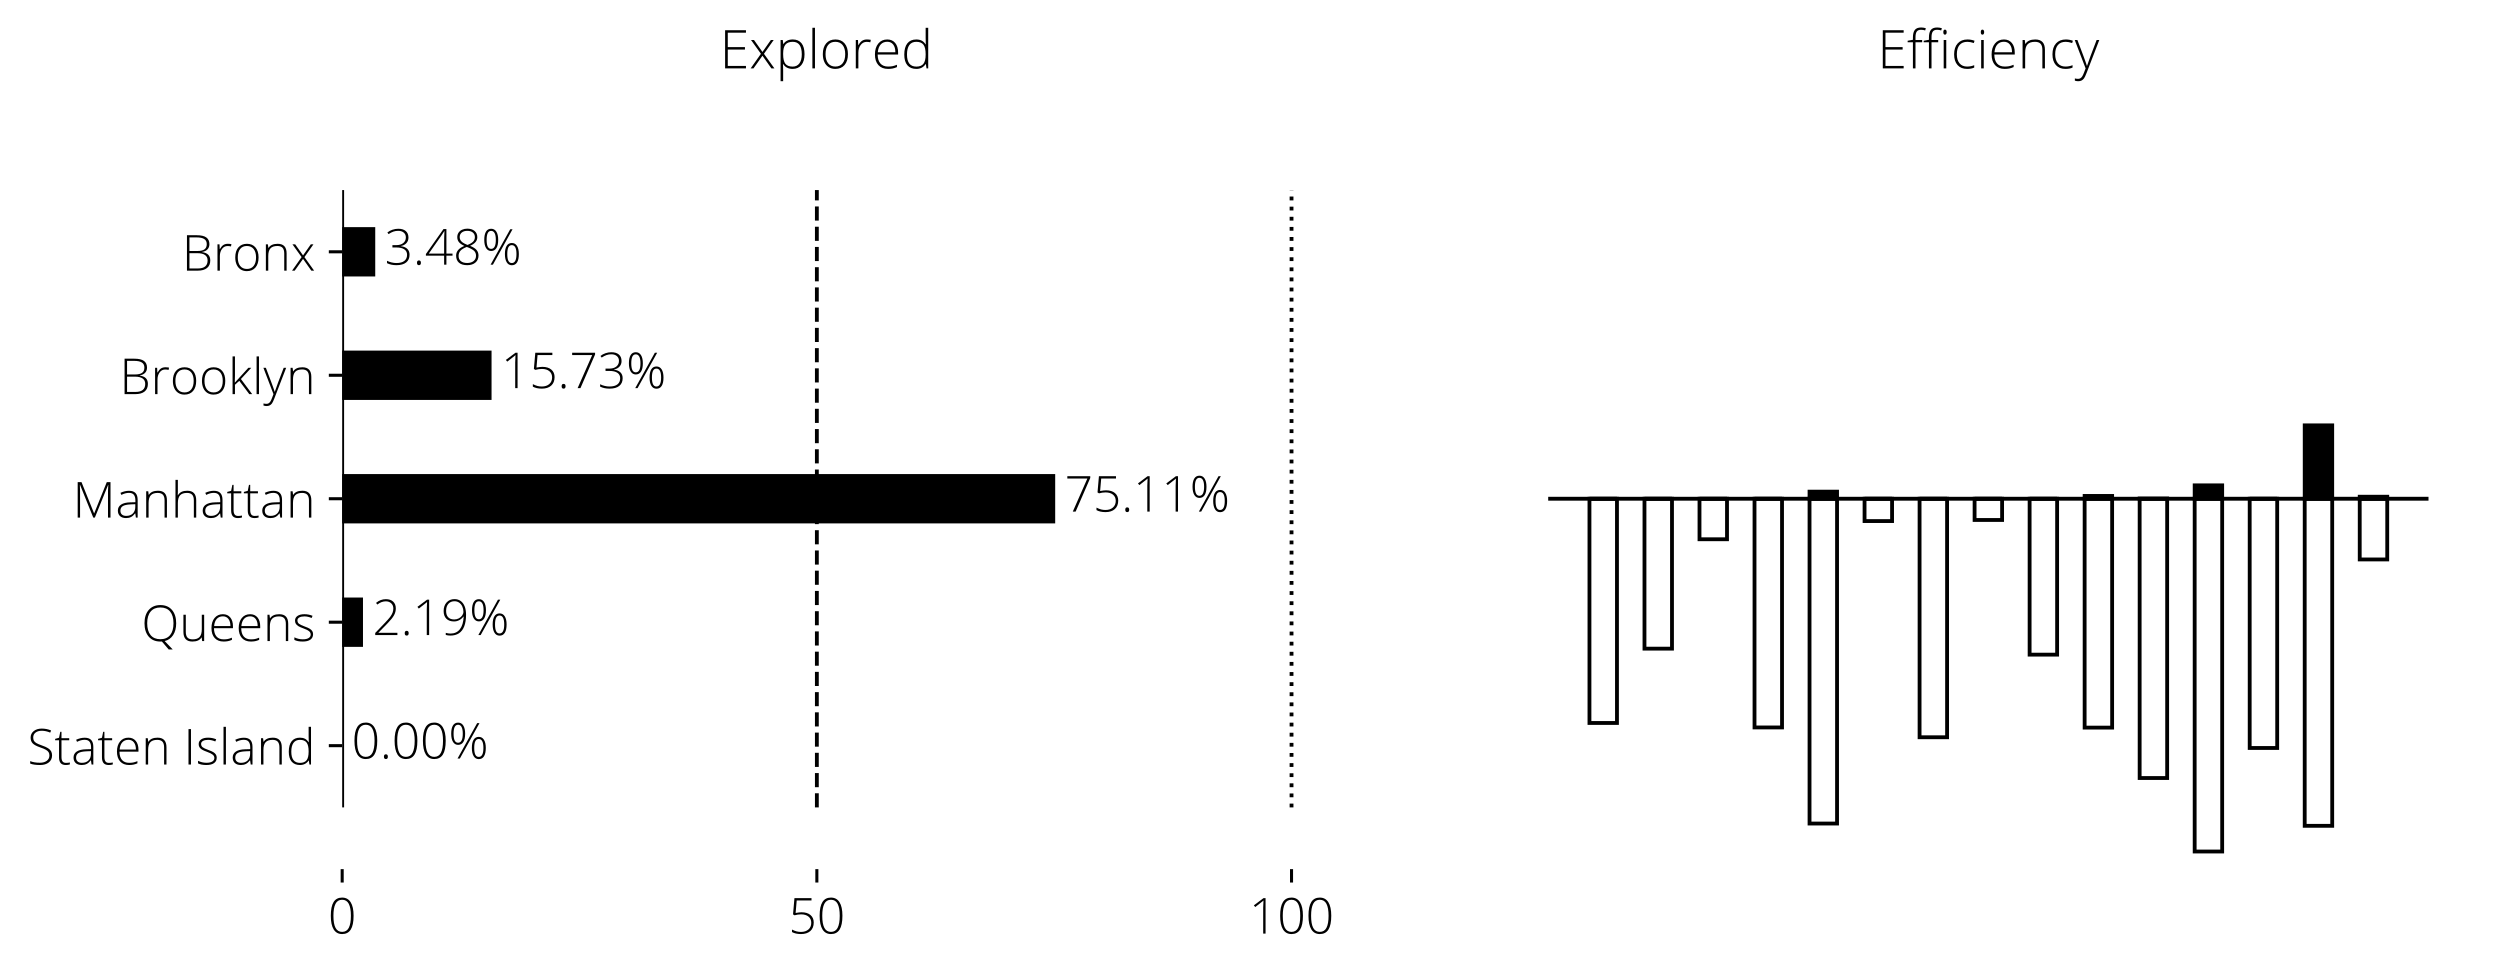
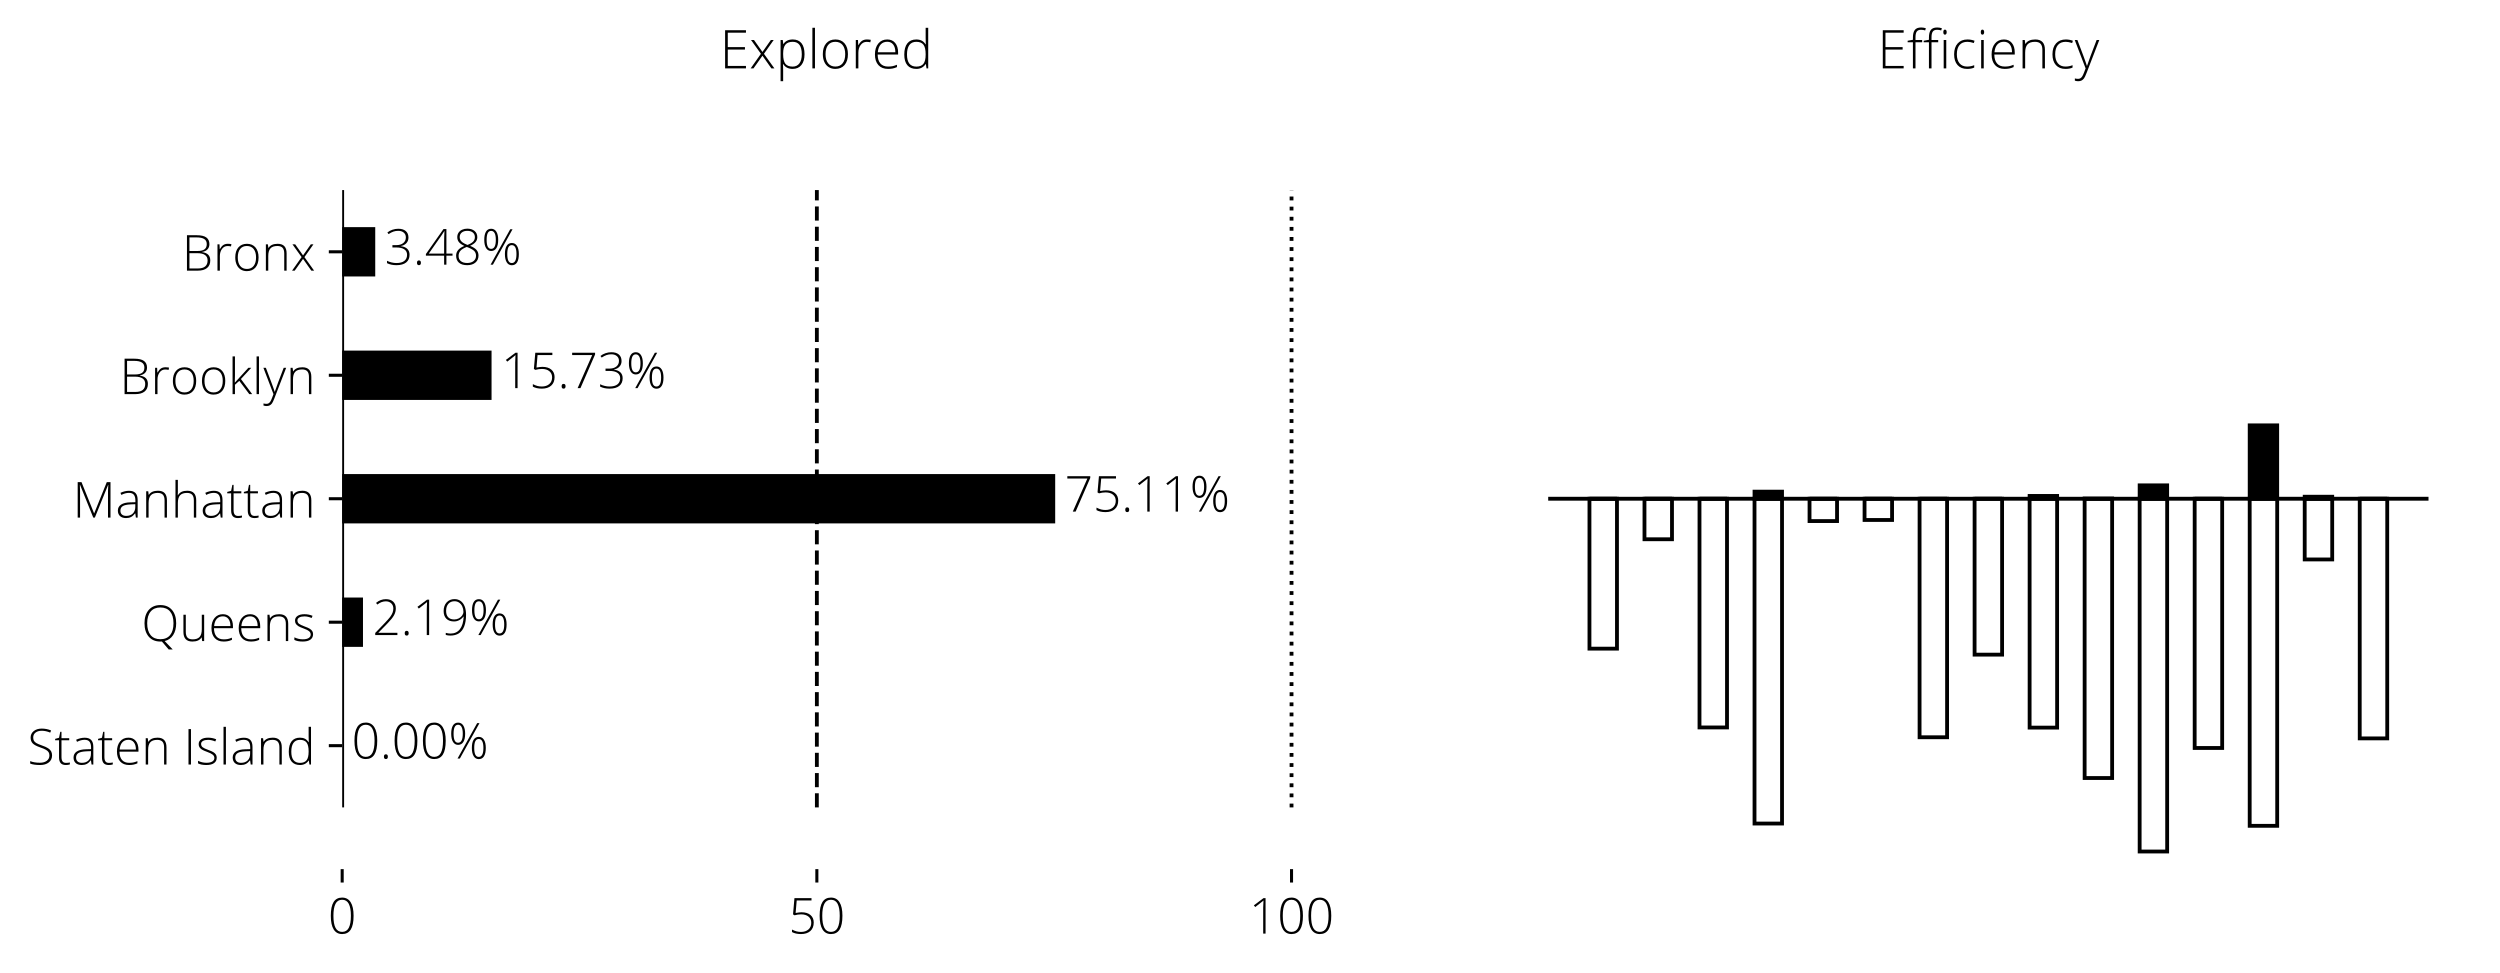
<svg xmlns="http://www.w3.org/2000/svg" xmlns:xlink="http://www.w3.org/1999/xlink" width="654.828pt" height="254.856pt" viewBox="0 0 654.828 254.856" version="1.1">
  <defs>
    <style type="text/css">*{stroke-linejoin: round; stroke-linecap: butt}</style>
  </defs>
  <g id="figure_1">
    <g id="patch_1">
      <path d="M 0 254.856  L 654.828 254.856  L 654.828 0  L 0 0  z " style="fill: #ffffff" />
    </g>
    <g id="axes_1">
      <g id="patch_2">
        <path d="M 89.628 227.654  L 343.265 227.654  L 343.265 33.614  L 89.628 33.614  L 89.628 227.654  z " style="fill: none" />
      </g>
      <g id="patch_3">
-         <path d="M 89.628 201.782  L 89.628 201.782  L 89.628 188.846  L 89.628 188.846  z " clip-path="url(#p08ec5f465d)" />
+         <path d="M 89.628 201.782  L 89.628 201.782  L 89.628 188.846  L 89.628 188.846  z " clip-path="url(#p662a373fc1)" />
      </g>
      <g id="patch_4">
-         <path d="M 89.628 169.442  L 95.077 169.442  L 95.077 156.506  L 89.628 156.506  z " clip-path="url(#p08ec5f465d)" />
+         <path d="M 89.628 169.442  L 95.077 169.442  L 95.077 156.506  L 89.628 156.506  z " clip-path="url(#p662a373fc1)" />
      </g>
      <g id="patch_5">
-         <path d="M 89.628 137.102  L 276.388 137.102  L 276.388 124.166  L 89.628 124.166  z " clip-path="url(#p08ec5f465d)" />
+         <path d="M 89.628 137.102  L 276.388 137.102  L 276.388 124.166  L 89.628 124.166  z " clip-path="url(#p662a373fc1)" />
      </g>
      <g id="patch_6">
-         <path d="M 89.628 104.762  L 128.753 104.762  L 128.753 91.826  L 89.628 91.826  z " clip-path="url(#p08ec5f465d)" />
+         <path d="M 89.628 104.762  L 128.753 104.762  L 128.753 91.826  L 89.628 91.826  z " clip-path="url(#p662a373fc1)" />
      </g>
      <g id="patch_7">
-         <path d="M 89.628 72.422  L 98.287 72.422  L 98.287 59.486  L 89.628 59.486  z " clip-path="url(#p08ec5f465d)" />
+         <path d="M 89.628 72.422  L 98.287 72.422  L 98.287 59.486  L 89.628 59.486  z " clip-path="url(#p662a373fc1)" />
      </g>
      <g id="matplotlib.axis_1">
        <g id="xtick_1">
          <g id="line2d_1">
            <defs>
-               <path id="m9f487fffdf" d="M 0 0  L 0 3.5  " style="stroke: #000000; stroke-width: 0.8" />
+               <path id="m6b869c4fcb" d="M 0 0  L 0 3.5  " style="stroke: #000000; stroke-width: 0.8" />
            </defs>
            <g>
-               <use xlink:href="#m9f487fffdf" x="89.628" y="227.654" style="stroke: #000000; stroke-width: 0.8" />
+               <use xlink:href="#m6b869c4fcb" x="89.628" y="227.654" style="stroke: #000000; stroke-width: 0.8" />
            </g>
          </g>
          <g id="text_1">
            <g transform="translate(85.91836 244.5322)scale(0.13 -0.13)">
              <defs>
                <path id="OpenSans-Light-30" d="M 3297 2297  Q 3297 1094 2930 515  Q 2563 -63 1819 -63  Q 1103 -63 731 532  Q 359 1128 359 2297  Q 359 3491 720 4066  Q 1081 4641 1819 4641  Q 2541 4641 2919 4045  Q 3297 3450 3297 2297  z M 697 2297  Q 697 1234 975 726  Q 1253 219 1819 219  Q 2409 219 2679 744  Q 2950 1269 2950 2297  Q 2950 3309 2679 3834  Q 2409 4359 1819 4359  Q 1228 4359 962 3834  Q 697 3309 697 2297  z " transform="scale(0.015625)" />
              </defs>
              <use xlink:href="#OpenSans-Light-30" />
            </g>
          </g>
        </g>
        <g id="xtick_2">
          <g id="line2d_2">
            <g>
-               <use xlink:href="#m9f487fffdf" x="213.96" y="227.654" style="stroke: #000000; stroke-width: 0.8" />
+               <use xlink:href="#m6b869c4fcb" x="213.96" y="227.654" style="stroke: #000000; stroke-width: 0.8" />
            </g>
          </g>
          <g id="text_2">
            <g transform="translate(206.5398 244.5322)scale(0.13 -0.13)">
              <defs>
                <path id="OpenSans-Light-35" d="M 1678 2747  Q 2409 2747 2829 2394  Q 3250 2041 3250 1422  Q 3250 719 2812 328  Q 2375 -63 1606 -63  Q 1266 -63 959 4  Q 653 72 447 197  L 447 519  Q 784 347 1046 280  Q 1309 213 1606 213  Q 2206 213 2568 530  Q 2931 847 2931 1388  Q 2931 1897 2578 2187  Q 2225 2478 1619 2478  Q 1213 2478 769 2356  L 581 2478  L 763 4569  L 2963 4569  L 2963 4269  L 1056 4269  L 916 2656  Q 1403 2747 1678 2747  z " transform="scale(0.015625)" />
              </defs>
              <use xlink:href="#OpenSans-Light-35" />
              <use xlink:href="#OpenSans-Light-30" x="57.08" />
            </g>
          </g>
        </g>
        <g id="xtick_3">
          <g id="line2d_3">
            <g>
-               <use xlink:href="#m9f487fffdf" x="338.292" y="227.654" style="stroke: #000000; stroke-width: 0.8" />
+               <use xlink:href="#m6b869c4fcb" x="338.292" y="227.654" style="stroke: #000000; stroke-width: 0.8" />
            </g>
          </g>
          <g id="text_3">
            <g transform="translate(327.1613 244.5322)scale(0.13 -0.13)">
              <defs>
                <path id="OpenSans-Light-31" d="M 2131 0  L 1825 0  L 1825 3328  Q 1825 3781 1863 4269  Q 1816 4222 1766 4178  Q 1716 4134 800 3419  L 622 3641  L 1863 4569  L 2131 4569  L 2131 0  z " transform="scale(0.015625)" />
              </defs>
              <use xlink:href="#OpenSans-Light-31" />
              <use xlink:href="#OpenSans-Light-30" x="57.08" />
              <use xlink:href="#OpenSans-Light-30" x="114.16" />
            </g>
          </g>
        </g>
      </g>
      <g id="matplotlib.axis_2">
        <g id="ytick_1">
          <g id="line2d_4">
            <defs>
-               <path id="m46dde8d6d2" d="M 0 0  L -3.5 0  " style="stroke: #000000; stroke-width: 0.8" />
+               <path id="m8bfcf53791" d="M 0 0  L -3.5 0  " style="stroke: #000000; stroke-width: 0.8" />
            </defs>
            <g>
-               <use xlink:href="#m46dde8d6d2" x="89.628" y="195.314" style="stroke: #000000; stroke-width: 0.8" />
+               <use xlink:href="#m8bfcf53791" x="89.628" y="195.314" style="stroke: #000000; stroke-width: 0.8" />
            </g>
          </g>
          <g id="text_4">
            <g transform="translate(7.2 200.2532)scale(0.13 -0.13)">
              <defs>
                <path id="OpenSans-Light-53" d="M 3169 1178  Q 3169 606 2748 271  Q 2328 -63 1631 -63  Q 794 -63 347 122  L 347 441  Q 841 231 1606 231  Q 2169 231 2498 489  Q 2828 747 2828 1166  Q 2828 1425 2718 1595  Q 2609 1766 2362 1906  Q 2116 2047 1638 2209  Q 938 2450 670 2729  Q 403 3009 403 3475  Q 403 3988 804 4311  Q 1206 4634 1838 4634  Q 2481 4634 3047 4391  L 2931 4116  Q 2363 4353 1844 4353  Q 1338 4353 1038 4118  Q 738 3884 738 3481  Q 738 3228 830 3065  Q 922 2903 1131 2773  Q 1341 2644 1850 2463  Q 2384 2278 2653 2104  Q 2922 1931 3045 1711  Q 3169 1491 3169 1178  z " transform="scale(0.015625)" />
                <path id="OpenSans-Light-74" d="M 1466 213  Q 1759 213 1978 263  L 1978 13  Q 1753 -63 1459 -63  Q 1009 -63 795 178  Q 581 419 581 934  L 581 3128  L 78 3128  L 78 3309  L 581 3450  L 738 4219  L 897 4219  L 897 3397  L 1894 3397  L 1894 3128  L 897 3128  L 897 978  Q 897 588 1034 400  Q 1172 213 1466 213  z " transform="scale(0.015625)" />
                <path id="OpenSans-Light-61" d="M 2631 0  L 2553 538  L 2528 538  Q 2272 209 2001 73  Q 1731 -63 1363 -63  Q 863 -63 584 193  Q 306 450 306 903  Q 306 1400 720 1675  Q 1134 1950 1919 1966  L 2566 1984  L 2566 2209  Q 2566 2694 2369 2941  Q 2172 3188 1734 3188  Q 1263 3188 756 2925  L 641 3194  Q 1200 3456 1747 3456  Q 2306 3456 2582 3165  Q 2859 2875 2859 2259  L 2859 0  L 2631 0  z M 1381 219  Q 1925 219 2239 530  Q 2553 841 2553 1394  L 2553 1728  L 1959 1703  Q 1244 1669 939 1480  Q 634 1291 634 891  Q 634 572 829 395  Q 1025 219 1381 219  z " transform="scale(0.015625)" />
                <path id="OpenSans-Light-65" d="M 1941 -63  Q 1200 -63 786 393  Q 372 850 372 1672  Q 372 2484 772 2973  Q 1172 3463 1850 3463  Q 2450 3463 2797 3044  Q 3144 2625 3144 1906  L 3144 1656  L 697 1656  Q 703 956 1023 587  Q 1344 219 1941 219  Q 2231 219 2451 259  Q 2672 300 3009 434  L 3009 153  Q 2722 28 2478 -17  Q 2234 -63 1941 -63  z M 1850 3188  Q 1359 3188 1062 2864  Q 766 2541 716 1931  L 2816 1931  Q 2816 2522 2559 2855  Q 2303 3188 1850 3188  z " transform="scale(0.015625)" />
                <path id="OpenSans-Light-6e" d="M 2938 0  L 2938 2203  Q 2938 2716 2722 2948  Q 2506 3181 2053 3181  Q 1444 3181 1161 2873  Q 878 2566 878 1875  L 878 0  L 569 0  L 569 3397  L 831 3397  L 891 2931  L 909 2931  Q 1241 3463 2088 3463  Q 3244 3463 3244 2222  L 3244 0  L 2938 0  z " transform="scale(0.015625)" />
                <path id="OpenSans-Light-20" transform="scale(0.015625)" />
                <path id="OpenSans-Light-49" d="M 647 0  L 647 4569  L 966 4569  L 966 0  L 647 0  z " transform="scale(0.015625)" />
                <path id="OpenSans-Light-73" d="M 2675 884  Q 2675 428 2328 182  Q 1981 -63 1344 -63  Q 663 -63 263 147  L 263 481  Q 775 225 1344 225  Q 1847 225 2108 392  Q 2369 559 2369 838  Q 2369 1094 2161 1269  Q 1953 1444 1478 1613  Q 969 1797 762 1930  Q 556 2063 451 2230  Q 347 2397 347 2638  Q 347 3019 667 3241  Q 988 3463 1563 3463  Q 2113 3463 2606 3256  L 2491 2975  Q 1991 3181 1563 3181  Q 1147 3181 903 3043  Q 659 2906 659 2663  Q 659 2397 848 2237  Q 1038 2078 1588 1881  Q 2047 1716 2256 1583  Q 2466 1450 2570 1281  Q 2675 1113 2675 884  z " transform="scale(0.015625)" />
                <path id="OpenSans-Light-6c" d="M 878 0  L 569 0  L 569 4863  L 878 4863  L 878 0  z " transform="scale(0.015625)" />
                <path id="OpenSans-Light-64" d="M 1813 3463  Q 2181 3463 2450 3328  Q 2719 3194 2931 2869  L 2950 2869  Q 2931 3263 2931 3641  L 2931 4863  L 3238 4863  L 3238 0  L 3034 0  L 2956 519  L 2931 519  Q 2544 -63 1819 -63  Q 1116 -63 744 375  Q 372 813 372 1650  Q 372 2531 740 2997  Q 1109 3463 1813 3463  z M 1813 3181  Q 1256 3181 976 2790  Q 697 2400 697 1656  Q 697 213 1819 213  Q 2394 213 2662 547  Q 2931 881 2931 1650  L 2931 1703  Q 2931 2491 2667 2836  Q 2403 3181 1813 3181  z " transform="scale(0.015625)" />
              </defs>
              <use xlink:href="#OpenSans-Light-53" />
              <use xlink:href="#OpenSans-Light-74" x="54.492" />
              <use xlink:href="#OpenSans-Light-61" x="87.988" />
              <use xlink:href="#OpenSans-Light-74" x="140.967" />
              <use xlink:href="#OpenSans-Light-65" x="174.463" />
              <use xlink:href="#OpenSans-Light-6e" x="229.346" />
              <use xlink:href="#OpenSans-Light-20" x="288.33" />
              <use xlink:href="#OpenSans-Light-49" x="314.307" />
              <use xlink:href="#OpenSans-Light-73" x="339.502" />
              <use xlink:href="#OpenSans-Light-6c" x="386.084" />
              <use xlink:href="#OpenSans-Light-61" x="408.691" />
              <use xlink:href="#OpenSans-Light-6e" x="461.67" />
              <use xlink:href="#OpenSans-Light-64" x="520.654" />
            </g>
          </g>
        </g>
        <g id="ytick_2">
          <g id="line2d_5">
            <g>
-               <use xlink:href="#m46dde8d6d2" x="89.628" y="162.974" style="stroke: #000000; stroke-width: 0.8" />
+               <use xlink:href="#m8bfcf53791" x="89.628" y="162.974" style="stroke: #000000; stroke-width: 0.8" />
            </g>
          </g>
          <g id="text_5">
            <g transform="translate(37.03094 167.9132)scale(0.13 -0.13)">
              <defs>
                <path id="OpenSans-Light-51" d="M 4488 2291  Q 4488 1372 4094 770  Q 3700 169 3003 0  L 4044 -1088  L 3525 -1088  L 2644 -56  L 2541 -63  L 2444 -63  Q 1491 -63 947 570  Q 403 1203 403 2297  Q 403 3388 951 4014  Q 1500 4641 2450 4641  Q 3406 4641 3947 4011  Q 4488 3381 4488 2291  z M 750 2291  Q 750 1309 1187 773  Q 1625 238 2444 238  Q 3269 238 3705 769  Q 4141 1300 4141 2291  Q 4141 3278 3705 3804  Q 3269 4331 2450 4331  Q 1634 4331 1192 3800  Q 750 3269 750 2291  z " transform="scale(0.015625)" />
                <path id="OpenSans-Light-75" d="M 838 3397  L 838 1197  Q 838 684 1053 451  Q 1269 219 1722 219  Q 2328 219 2614 525  Q 2900 831 2900 1522  L 2900 3397  L 3206 3397  L 3206 0  L 2944 0  L 2888 469  L 2869 469  Q 2538 -63 1691 -63  Q 531 -63 531 1178  L 531 3397  L 838 3397  z " transform="scale(0.015625)" />
              </defs>
              <use xlink:href="#OpenSans-Light-51" />
              <use xlink:href="#OpenSans-Light-75" x="76.416" />
              <use xlink:href="#OpenSans-Light-65" x="135.4" />
              <use xlink:href="#OpenSans-Light-65" x="190.283" />
              <use xlink:href="#OpenSans-Light-6e" x="245.166" />
              <use xlink:href="#OpenSans-Light-73" x="304.15" />
            </g>
          </g>
        </g>
        <g id="ytick_3">
          <g id="line2d_6">
            <g>
-               <use xlink:href="#m46dde8d6d2" x="89.628" y="130.634" style="stroke: #000000; stroke-width: 0.8" />
+               <use xlink:href="#m8bfcf53791" x="89.628" y="130.634" style="stroke: #000000; stroke-width: 0.8" />
            </g>
          </g>
          <g id="text_6">
            <g transform="translate(19.03406 135.5732)scale(0.13 -0.13)">
              <defs>
                <path id="OpenSans-Light-4d" d="M 2656 0  L 953 4219  L 928 4219  Q 953 3831 953 3425  L 953 0  L 647 0  L 647 4569  L 1141 4569  L 2759 550  L 2778 550  L 4397 4569  L 4878 4569  L 4878 0  L 4556 0  L 4556 3463  Q 4556 3825 4594 4213  L 4569 4213  L 2859 0  L 2656 0  z " transform="scale(0.015625)" />
                <path id="OpenSans-Light-68" d="M 2938 0  L 2938 2203  Q 2938 2716 2722 2948  Q 2506 3181 2053 3181  Q 1444 3181 1161 2873  Q 878 2566 878 1875  L 878 0  L 569 0  L 569 4863  L 878 4863  L 878 3316  L 863 2881  L 884 2881  Q 1075 3188 1365 3325  Q 1656 3463 2088 3463  Q 3244 3463 3244 2222  L 3244 0  L 2938 0  z " transform="scale(0.015625)" />
              </defs>
              <use xlink:href="#OpenSans-Light-4d" />
              <use xlink:href="#OpenSans-Light-61" x="86.279" />
              <use xlink:href="#OpenSans-Light-6e" x="139.258" />
              <use xlink:href="#OpenSans-Light-68" x="198.242" />
              <use xlink:href="#OpenSans-Light-61" x="257.227" />
              <use xlink:href="#OpenSans-Light-74" x="310.205" />
              <use xlink:href="#OpenSans-Light-74" x="343.701" />
              <use xlink:href="#OpenSans-Light-61" x="377.197" />
              <use xlink:href="#OpenSans-Light-6e" x="430.176" />
            </g>
          </g>
        </g>
        <g id="ytick_4">
          <g id="line2d_7">
            <g>
-               <use xlink:href="#m46dde8d6d2" x="89.628" y="98.294" style="stroke: #000000; stroke-width: 0.8" />
+               <use xlink:href="#m8bfcf53791" x="89.628" y="98.294" style="stroke: #000000; stroke-width: 0.8" />
            </g>
          </g>
          <g id="text_7">
            <g transform="translate(31.31703 103.2332)scale(0.13 -0.13)">
              <defs>
                <path id="OpenSans-Light-42" d="M 647 4569  L 1900 4569  Q 2747 4569 3144 4281  Q 3541 3994 3541 3413  Q 3541 3016 3298 2752  Q 3056 2488 2591 2413  L 2591 2394  Q 3138 2313 3395 2048  Q 3653 1784 3653 1313  Q 3653 681 3234 340  Q 2816 0 2047 0  L 647 0  L 647 4569  z M 966 2534  L 1972 2534  Q 2616 2534 2908 2748  Q 3200 2963 3200 3419  Q 3200 3875 2870 4081  Q 2541 4288 1888 4288  L 966 4288  L 966 2534  z M 966 2253  L 966 281  L 2041 281  Q 3309 281 3309 1313  Q 3309 2253 1972 2253  L 966 2253  z " transform="scale(0.015625)" />
                <path id="OpenSans-Light-72" d="M 1906 3463  Q 2122 3463 2369 3419  L 2309 3122  Q 2097 3175 1869 3175  Q 1434 3175 1156 2806  Q 878 2438 878 1875  L 878 0  L 569 0  L 569 3397  L 831 3397  L 863 2784  L 884 2784  Q 1094 3159 1331 3311  Q 1569 3463 1906 3463  z " transform="scale(0.015625)" />
                <path id="OpenSans-Light-6f" d="M 3378 1703  Q 3378 872 2975 404  Q 2572 -63 1863 -63  Q 1416 -63 1075 153  Q 734 369 553 772  Q 372 1175 372 1703  Q 372 2534 775 2998  Q 1178 3463 1881 3463  Q 2581 3463 2979 2992  Q 3378 2522 3378 1703  z M 697 1703  Q 697 1003 1005 611  Q 1313 219 1875 219  Q 2438 219 2745 611  Q 3053 1003 3053 1703  Q 3053 2406 2742 2793  Q 2431 3181 1869 3181  Q 1306 3181 1001 2795  Q 697 2409 697 1703  z " transform="scale(0.015625)" />
                <path id="OpenSans-Light-6b" d="M 872 1491  L 2606 3397  L 2981 3397  L 1644 1947  L 3097 0  L 2725 0  L 1434 1716  L 878 1209  L 878 0  L 569 0  L 569 4863  L 878 4863  L 878 2425  L 856 1491  L 872 1491  z " transform="scale(0.015625)" />
                <path id="OpenSans-Light-79" d="M 0 3397  L 319 3397  L 1038 1491  Q 1366 613 1453 306  L 1472 306  Q 1603 709 1900 1509  L 2619 3397  L 2938 3397  L 1416 -550  Q 1231 -1031 1106 -1200  Q 981 -1369 814 -1453  Q 647 -1538 409 -1538  Q 231 -1538 13 -1472  L 13 -1203  Q 194 -1253 403 -1253  Q 563 -1253 684 -1178  Q 806 -1103 904 -945  Q 1003 -788 1133 -445  Q 1263 -103 1300 0  L 0 3397  z " transform="scale(0.015625)" />
              </defs>
              <use xlink:href="#OpenSans-Light-42" />
              <use xlink:href="#OpenSans-Light-72" x="62.695" />
              <use xlink:href="#OpenSans-Light-6f" x="101.611" />
              <use xlink:href="#OpenSans-Light-6f" x="160.205" />
              <use xlink:href="#OpenSans-Light-6b" x="218.799" />
              <use xlink:href="#OpenSans-Light-6c" x="267.188" />
              <use xlink:href="#OpenSans-Light-79" x="289.795" />
              <use xlink:href="#OpenSans-Light-6e" x="335.693" />
            </g>
          </g>
        </g>
        <g id="ytick_5">
          <g id="line2d_8">
            <g>
-               <use xlink:href="#m46dde8d6d2" x="89.628" y="65.954" style="stroke: #000000; stroke-width: 0.8" />
+               <use xlink:href="#m8bfcf53791" x="89.628" y="65.954" style="stroke: #000000; stroke-width: 0.8" />
            </g>
          </g>
          <g id="text_8">
            <g transform="translate(47.65641 70.89317)scale(0.13 -0.13)">
              <defs>
                <path id="OpenSans-Light-78" d="M 1403 1747  L 219 3397  L 575 3397  L 1588 1966  L 2591 3397  L 2931 3397  L 1766 1747  L 3016 0  L 2656 0  L 1588 1516  L 513 0  L 172 0  L 1403 1747  z " transform="scale(0.015625)" />
              </defs>
              <use xlink:href="#OpenSans-Light-42" />
              <use xlink:href="#OpenSans-Light-72" x="62.695" />
              <use xlink:href="#OpenSans-Light-6f" x="101.611" />
              <use xlink:href="#OpenSans-Light-6e" x="160.205" />
              <use xlink:href="#OpenSans-Light-78" x="219.189" />
            </g>
          </g>
        </g>
      </g>
      <g id="LineCollection_1">
-         <path d="M 89.628 211.484  L 89.628 49.784  " clip-path="url(#p08ec5f465d)" style="fill: none; stroke: #000000" />
+         <path d="M 89.628 211.484  L 89.628 49.784  " clip-path="url(#p662a373fc1)" style="fill: none; stroke: #000000" />
      </g>
      <g id="LineCollection_2">
-         <path d="M 213.96 211.484  L 213.96 49.784  " clip-path="url(#p08ec5f465d)" style="fill: none; stroke-dasharray: 3.7,1.6; stroke-dashoffset: 0; stroke: #000000" />
+         <path d="M 213.96 211.484  L 213.96 49.784  " clip-path="url(#p662a373fc1)" style="fill: none; stroke-dasharray: 3.7,1.6; stroke-dashoffset: 0; stroke: #000000" />
      </g>
      <g id="LineCollection_3">
-         <path d="M 338.292 211.484  L 338.292 49.784  " clip-path="url(#p08ec5f465d)" style="fill: none; stroke-dasharray: 1,1.65; stroke-dashoffset: 0; stroke: #000000" />
+         <path d="M 338.292 211.484  L 338.292 49.784  " clip-path="url(#p662a373fc1)" style="fill: none; stroke-dasharray: 1,1.65; stroke-dashoffset: 0; stroke: #000000" />
      </g>
      <g id="text_9">
        <g transform="translate(92.11507 198.6911)scale(0.13 -0.13)">
          <defs>
            <path id="OpenSans-Light-2e" d="M 506 244  Q 506 550 756 550  Q 1013 550 1013 244  Q 1013 -63 756 -63  Q 506 -63 506 244  z " transform="scale(0.015625)" />
            <path id="OpenSans-Light-25" d="M 659 3206  Q 659 2625 800 2333  Q 941 2041 1241 2041  Q 1844 2041 1844 3206  Q 1844 3781 1689 4070  Q 1534 4359 1241 4359  Q 941 4359 800 4070  Q 659 3781 659 3206  z M 2150 3206  Q 2150 2500 1915 2133  Q 1681 1766 1241 1766  Q 825 1766 589 2142  Q 353 2519 353 3206  Q 353 3903 578 4268  Q 803 4634 1241 4634  Q 1675 4634 1912 4257  Q 2150 3881 2150 3206  z M 3322 1369  Q 3322 791 3462 502  Q 3603 213 3903 213  Q 4506 213 4506 1369  Q 4506 2522 3903 2522  Q 3603 2522 3462 2236  Q 3322 1950 3322 1369  z M 4813 1369  Q 4813 663 4581 295  Q 4350 -72 3909 -72  Q 3484 -72 3250 308  Q 3016 688 3016 1369  Q 3016 2072 3245 2434  Q 3475 2797 3909 2797  Q 4338 2797 4575 2422  Q 4813 2047 4813 1369  z M 4000 4569  L 1466 0  L 1166 0  L 3700 4569  L 4000 4569  z " transform="scale(0.015625)" />
          </defs>
          <use xlink:href="#OpenSans-Light-30" />
          <use xlink:href="#OpenSans-Light-2e" x="57.08" />
          <use xlink:href="#OpenSans-Light-30" x="80.859" />
          <use xlink:href="#OpenSans-Light-30" x="137.939" />
          <use xlink:href="#OpenSans-Light-25" x="195.02" />
        </g>
      </g>
      <g id="text_10">
        <g transform="translate(97.5641 166.3511)scale(0.13 -0.13)">
          <defs>
            <path id="OpenSans-Light-32" d="M 3213 0  L 353 0  L 353 275  L 1569 1544  Q 2081 2075 2287 2356  Q 2494 2638 2591 2894  Q 2688 3150 2688 3431  Q 2688 3841 2419 4097  Q 2150 4353 1722 4353  Q 1150 4353 628 3938  L 459 4153  Q 1031 4634 1728 4634  Q 2325 4634 2667 4315  Q 3009 3997 3009 3438  Q 3009 2984 2779 2561  Q 2550 2138 1941 1516  L 769 313  L 769 300  L 3213 300  L 3213 0  z " transform="scale(0.015625)" />
            <path id="OpenSans-Light-39" d="M 3238 2631  Q 3238 1731 3002 1125  Q 2766 519 2314 228  Q 1863 -63 1222 -63  Q 897 -63 622 19  L 622 288  Q 756 244 945 220  Q 1134 197 1234 197  Q 2006 197 2443 755  Q 2881 1313 2931 2381  L 2894 2381  Q 2666 2081 2350 1920  Q 2034 1759 1691 1759  Q 1056 1759 701 2109  Q 347 2459 347 3103  Q 347 3791 736 4216  Q 1125 4641 1747 4641  Q 2197 4641 2534 4405  Q 2872 4169 3055 3712  Q 3238 3256 3238 2631  z M 1747 4366  Q 1253 4366 959 4033  Q 666 3700 666 3122  Q 666 2578 937 2297  Q 1209 2016 1716 2016  Q 2031 2016 2304 2156  Q 2578 2297 2739 2530  Q 2900 2763 2900 3003  Q 2900 3369 2754 3687  Q 2609 4006 2348 4186  Q 2088 4366 1747 4366  z " transform="scale(0.015625)" />
          </defs>
          <use xlink:href="#OpenSans-Light-32" />
          <use xlink:href="#OpenSans-Light-2e" x="57.08" />
          <use xlink:href="#OpenSans-Light-31" x="80.859" />
          <use xlink:href="#OpenSans-Light-39" x="137.939" />
          <use xlink:href="#OpenSans-Light-25" x="195.02" />
        </g>
      </g>
      <g id="text_11">
        <g transform="translate(278.8744 134.0111)scale(0.13 -0.13)">
          <defs>
            <path id="OpenSans-Light-37" d="M 1044 0  L 2925 4269  L 341 4269  L 341 4569  L 3297 4569  L 3297 4341  L 1409 0  L 1044 0  z " transform="scale(0.015625)" />
          </defs>
          <use xlink:href="#OpenSans-Light-37" />
          <use xlink:href="#OpenSans-Light-35" x="57.08" />
          <use xlink:href="#OpenSans-Light-2e" x="114.16" />
          <use xlink:href="#OpenSans-Light-31" x="137.939" />
          <use xlink:href="#OpenSans-Light-31" x="195.02" />
          <use xlink:href="#OpenSans-Light-25" x="252.1" />
        </g>
      </g>
      <g id="text_12">
        <g transform="translate(131.2399 101.6711)scale(0.13 -0.13)">
          <defs>
            <path id="OpenSans-Light-33" d="M 3059 3494  Q 3059 3069 2792 2778  Q 2525 2488 2075 2406  L 2075 2388  Q 2625 2319 2912 2037  Q 3200 1756 3200 1281  Q 3200 641 2764 289  Q 2328 -63 1509 -63  Q 813 -63 294 197  L 294 506  Q 556 369 882 291  Q 1209 213 1497 213  Q 2188 213 2534 492  Q 2881 772 2881 1281  Q 2881 1734 2526 1978  Q 2172 2222 1484 2222  L 991 2222  L 991 2522  L 1491 2522  Q 2059 2522 2392 2792  Q 2725 3063 2725 3525  Q 2725 3906 2454 4136  Q 2184 4366 1747 4366  Q 1406 4366 1125 4270  Q 844 4175 494 3944  L 341 4153  Q 606 4375 981 4504  Q 1356 4634 1741 4634  Q 2372 4634 2715 4336  Q 3059 4038 3059 3494  z " transform="scale(0.015625)" />
          </defs>
          <use xlink:href="#OpenSans-Light-31" />
          <use xlink:href="#OpenSans-Light-35" x="57.08" />
          <use xlink:href="#OpenSans-Light-2e" x="114.16" />
          <use xlink:href="#OpenSans-Light-37" x="137.939" />
          <use xlink:href="#OpenSans-Light-33" x="195.02" />
          <use xlink:href="#OpenSans-Light-25" x="252.1" />
        </g>
      </g>
      <g id="text_13">
        <g transform="translate(100.7736 69.33114)scale(0.13 -0.13)">
          <defs>
            <path id="OpenSans-Light-34" d="M 3566 1166  L 2778 1166  L 2778 0  L 2484 0  L 2484 1166  L 134 1166  L 134 1375  L 2400 4594  L 2778 4594  L 2778 1434  L 3566 1434  L 3566 1166  z M 2484 1434  L 2484 2741  Q 2484 3684 2528 4325  L 2503 4325  Q 2441 4209 2119 3738  L 506 1434  L 2484 1434  z " transform="scale(0.015625)" />
            <path id="OpenSans-Light-38" d="M 1819 4647  Q 2400 4647 2754 4350  Q 3109 4053 3109 3547  Q 3109 3197 2889 2928  Q 2669 2659 2175 2431  Q 2775 2184 3019 1890  Q 3263 1597 3263 1178  Q 3263 613 2867 275  Q 2472 -63 1806 -63  Q 1116 -63 747 253  Q 378 569 378 1172  Q 378 1581 637 1890  Q 897 2200 1441 2419  Q 938 2656 731 2920  Q 525 3184 525 3553  Q 525 3881 690 4129  Q 856 4378 1154 4512  Q 1453 4647 1819 4647  z M 697 1125  Q 697 694 989 456  Q 1281 219 1806 219  Q 2319 219 2631 470  Q 2944 722 2944 1153  Q 2944 1541 2698 1783  Q 2453 2025 1753 2291  Q 1178 2069 937 1800  Q 697 1531 697 1125  z M 1813 4366  Q 1372 4366 1105 4148  Q 838 3931 838 3553  Q 838 3334 936 3167  Q 1034 3000 1220 2864  Q 1406 2728 1844 2547  Q 2353 2744 2575 2981  Q 2797 3219 2797 3553  Q 2797 3928 2533 4147  Q 2269 4366 1813 4366  z " transform="scale(0.015625)" />
          </defs>
          <use xlink:href="#OpenSans-Light-33" />
          <use xlink:href="#OpenSans-Light-2e" x="57.08" />
          <use xlink:href="#OpenSans-Light-34" x="80.859" />
          <use xlink:href="#OpenSans-Light-38" x="137.939" />
          <use xlink:href="#OpenSans-Light-25" x="195.02" />
        </g>
      </g>
      <g id="text_14">
        <g transform="translate(188.5144 17.91219)scale(0.14 -0.14)">
          <defs>
            <path id="OpenSans-Light-45" d="M 3144 0  L 647 0  L 647 4569  L 3144 4569  L 3144 4275  L 966 4275  L 966 2547  L 3022 2547  L 3022 2253  L 966 2253  L 966 294  L 3144 294  L 3144 0  z " transform="scale(0.015625)" />
            <path id="OpenSans-Light-70" d="M 2022 -63  Q 1238 -63 878 525  L 856 525  L 866 263  Q 878 31 878 -244  L 878 -1538  L 569 -1538  L 569 3397  L 831 3397  L 891 2913  L 909 2913  Q 1259 3463 2028 3463  Q 2716 3463 3077 3011  Q 3438 2559 3438 1697  Q 3438 859 3058 398  Q 2678 -63 2022 -63  z M 2016 213  Q 2538 213 2823 600  Q 3109 988 3109 1684  Q 3109 3181 2028 3181  Q 1434 3181 1156 2854  Q 878 2528 878 1791  L 878 1691  Q 878 894 1145 553  Q 1413 213 2016 213  z " transform="scale(0.015625)" />
          </defs>
          <use xlink:href="#OpenSans-Light-45" />
          <use xlink:href="#OpenSans-Light-78" x="55.176" />
          <use xlink:href="#OpenSans-Light-70" x="104.98" />
          <use xlink:href="#OpenSans-Light-6c" x="164.502" />
          <use xlink:href="#OpenSans-Light-6f" x="187.109" />
          <use xlink:href="#OpenSans-Light-72" x="245.703" />
          <use xlink:href="#OpenSans-Light-65" x="284.619" />
          <use xlink:href="#OpenSans-Light-64" x="339.502" />
        </g>
      </g>
    </g>
    <g id="axes_2">
      <g id="patch_8">
-         <path d="M 416.329 130.634  L 423.535 130.634  L 423.535 130.634  L 416.329 130.634  z " clip-path="url(#p721c6039d4)" style="stroke: #000000; stroke-linejoin: miter" />
+         <path d="M 416.329 130.634  L 423.535 130.634  L 423.535 130.634  L 416.329 130.634  z " clip-path="url(#p3674ebb15d)" style="stroke: #000000; stroke-linejoin: miter" />
      </g>
      <g id="patch_9">
-         <path d="M 430.741 130.634  L 437.946 130.634  L 437.946 130.634  L 430.741 130.634  z " clip-path="url(#p721c6039d4)" style="stroke: #000000; stroke-linejoin: miter" />
+         <path d="M 430.741 130.634  L 437.946 130.634  L 437.946 130.634  L 430.741 130.634  z " clip-path="url(#p3674ebb15d)" style="stroke: #000000; stroke-linejoin: miter" />
      </g>
      <g id="patch_10">
-         <path d="M 445.152 130.634  L 452.357 130.634  L 452.357 130.634  L 445.152 130.634  z " clip-path="url(#p721c6039d4)" style="stroke: #000000; stroke-linejoin: miter" />
+         <path d="M 445.152 130.634  L 452.357 130.634  L 452.357 130.634  L 445.152 130.634  z " clip-path="url(#p3674ebb15d)" style="stroke: #000000; stroke-linejoin: miter" />
      </g>
      <g id="patch_11">
-         <path d="M 459.563 130.634  L 466.768 130.634  L 466.768 130.634  L 459.563 130.634  z " clip-path="url(#p721c6039d4)" style="stroke: #000000; stroke-linejoin: miter" />
+         <path d="M 459.563 130.634  L 466.768 130.634  L 466.768 128.777  L 459.563 128.777  z " clip-path="url(#p3674ebb15d)" style="stroke: #000000; stroke-linejoin: miter" />
      </g>
      <g id="patch_12">
-         <path d="M 473.974 130.634  L 481.18 130.634  L 481.18 128.777  L 473.974 128.777  z " clip-path="url(#p721c6039d4)" style="stroke: #000000; stroke-linejoin: miter" />
+         <path d="M 473.974 130.634  L 481.18 130.634  L 481.18 130.634  L 473.974 130.634  z " clip-path="url(#p3674ebb15d)" style="stroke: #000000; stroke-linejoin: miter" />
      </g>
      <g id="patch_13">
-         <path d="M 488.385 130.634  L 495.591 130.634  L 495.591 130.634  L 488.385 130.634  z " clip-path="url(#p721c6039d4)" style="stroke: #000000; stroke-linejoin: miter" />
+         <path d="M 488.385 130.634  L 495.591 130.634  L 495.591 130.634  L 488.385 130.634  z " clip-path="url(#p3674ebb15d)" style="stroke: #000000; stroke-linejoin: miter" />
      </g>
      <g id="patch_14">
-         <path d="M 502.796 130.634  L 510.002 130.634  L 510.002 130.634  L 502.796 130.634  z " clip-path="url(#p721c6039d4)" style="stroke: #000000; stroke-linejoin: miter" />
+         <path d="M 502.796 130.634  L 510.002 130.634  L 510.002 130.634  L 502.796 130.634  z " clip-path="url(#p3674ebb15d)" style="stroke: #000000; stroke-linejoin: miter" />
      </g>
      <g id="patch_15">
-         <path d="M 517.207 130.634  L 524.413 130.634  L 524.413 130.634  L 517.207 130.634  z " clip-path="url(#p721c6039d4)" style="stroke: #000000; stroke-linejoin: miter" />
+         <path d="M 517.207 130.634  L 524.413 130.634  L 524.413 130.634  L 517.207 130.634  z " clip-path="url(#p3674ebb15d)" style="stroke: #000000; stroke-linejoin: miter" />
      </g>
      <g id="patch_16">
-         <path d="M 531.619 130.634  L 538.824 130.634  L 538.824 130.634  L 531.619 130.634  z " clip-path="url(#p721c6039d4)" style="stroke: #000000; stroke-linejoin: miter" />
+         <path d="M 531.619 130.634  L 538.824 130.634  L 538.824 129.902  L 531.619 129.902  z " clip-path="url(#p3674ebb15d)" style="stroke: #000000; stroke-linejoin: miter" />
      </g>
      <g id="patch_17">
-         <path d="M 546.03 130.634  L 553.235 130.634  L 553.235 129.902  L 546.03 129.902  z " clip-path="url(#p721c6039d4)" style="stroke: #000000; stroke-linejoin: miter" />
+         <path d="M 546.03 130.634  L 553.235 130.634  L 553.235 130.6  L 546.03 130.6  z " clip-path="url(#p3674ebb15d)" style="stroke: #000000; stroke-linejoin: miter" />
      </g>
      <g id="patch_18">
-         <path d="M 560.441 130.634  L 567.647 130.634  L 567.647 130.6  L 560.441 130.6  z " clip-path="url(#p721c6039d4)" style="stroke: #000000; stroke-linejoin: miter" />
+         <path d="M 560.441 130.634  L 567.647 130.634  L 567.647 127.128  L 560.441 127.128  z " clip-path="url(#p3674ebb15d)" style="stroke: #000000; stroke-linejoin: miter" />
      </g>
      <g id="patch_19">
-         <path d="M 574.852 130.634  L 582.058 130.634  L 582.058 127.128  L 574.852 127.128  z " clip-path="url(#p721c6039d4)" style="stroke: #000000; stroke-linejoin: miter" />
+         <path d="M 574.852 130.634  L 582.058 130.634  L 582.058 130.634  L 574.852 130.634  z " clip-path="url(#p3674ebb15d)" style="stroke: #000000; stroke-linejoin: miter" />
      </g>
      <g id="patch_20">
-         <path d="M 589.263 130.634  L 596.469 130.634  L 596.469 130.634  L 589.263 130.634  z " clip-path="url(#p721c6039d4)" style="stroke: #000000; stroke-linejoin: miter" />
+         <path d="M 589.263 130.634  L 596.469 130.634  L 596.469 111.414  L 589.263 111.414  z " clip-path="url(#p3674ebb15d)" style="stroke: #000000; stroke-linejoin: miter" />
      </g>
      <g id="patch_21">
-         <path d="M 603.674 130.634  L 610.88 130.634  L 610.88 111.414  L 603.674 111.414  z " clip-path="url(#p721c6039d4)" style="stroke: #000000; stroke-linejoin: miter" />
+         <path d="M 603.674 130.634  L 610.88 130.634  L 610.88 130.105  L 603.674 130.105  z " clip-path="url(#p3674ebb15d)" style="stroke: #000000; stroke-linejoin: miter" />
      </g>
      <g id="patch_22">
-         <path d="M 618.086 130.634  L 625.291 130.634  L 625.291 130.105  L 618.086 130.105  z " clip-path="url(#p721c6039d4)" style="stroke: #000000; stroke-linejoin: miter" />
+         <path d="M 618.086 130.634  L 625.291 130.634  L 625.291 130.634  L 618.086 130.634  z " clip-path="url(#p3674ebb15d)" style="stroke: #000000; stroke-linejoin: miter" />
      </g>
      <g id="patch_23">
-         <path d="M 416.329 130.634  L 423.535 130.634  L 423.535 189.369  L 416.329 189.369  L 416.329 130.634  z " clip-path="url(#p721c6039d4)" style="fill: none; stroke: #000000; stroke-linejoin: miter" />
+         <path d="M 416.329 130.634  L 423.535 130.634  L 423.535 169.901  L 416.329 169.901  L 416.329 130.634  z " clip-path="url(#p3674ebb15d)" style="fill: none; stroke: #000000; stroke-linejoin: miter" />
      </g>
      <g id="patch_24">
-         <path d="M 430.741 130.634  L 437.946 130.634  L 437.946 169.901  L 430.741 169.901  L 430.741 130.634  z " clip-path="url(#p721c6039d4)" style="fill: none; stroke: #000000; stroke-linejoin: miter" />
+         <path d="M 430.741 130.634  L 437.946 130.634  L 437.946 141.248  L 430.741 141.248  L 430.741 130.634  z " clip-path="url(#p3674ebb15d)" style="fill: none; stroke: #000000; stroke-linejoin: miter" />
      </g>
      <g id="patch_25">
-         <path d="M 445.152 130.634  L 452.357 130.634  L 452.357 141.248  L 445.152 141.248  L 445.152 130.634  z " clip-path="url(#p721c6039d4)" style="fill: none; stroke: #000000; stroke-linejoin: miter" />
+         <path d="M 445.152 130.634  L 452.357 130.634  L 452.357 190.542  L 445.152 190.542  L 445.152 130.634  z " clip-path="url(#p3674ebb15d)" style="fill: none; stroke: #000000; stroke-linejoin: miter" />
      </g>
      <g id="patch_26">
-         <path d="M 459.563 130.634  L 466.768 130.634  L 466.768 190.542  L 459.563 190.542  L 459.563 130.634  z " clip-path="url(#p721c6039d4)" style="fill: none; stroke: #000000; stroke-linejoin: miter" />
+         <path d="M 459.563 130.634  L 466.768 130.634  L 466.768 215.711  L 459.563 215.711  L 459.563 130.634  z " clip-path="url(#p3674ebb15d)" style="fill: none; stroke: #000000; stroke-linejoin: miter" />
      </g>
      <g id="patch_27">
-         <path d="M 473.974 130.634  L 481.18 130.634  L 481.18 215.711  L 473.974 215.711  L 473.974 130.634  z " clip-path="url(#p721c6039d4)" style="fill: none; stroke: #000000; stroke-linejoin: miter" />
+         <path d="M 473.974 130.634  L 481.18 130.634  L 481.18 136.483  L 473.974 136.483  L 473.974 130.634  z " clip-path="url(#p3674ebb15d)" style="fill: none; stroke: #000000; stroke-linejoin: miter" />
      </g>
      <g id="patch_28">
-         <path d="M 488.385 130.634  L 495.591 130.634  L 495.591 136.483  L 488.385 136.483  L 488.385 130.634  z " clip-path="url(#p721c6039d4)" style="fill: none; stroke: #000000; stroke-linejoin: miter" />
+         <path d="M 488.385 130.634  L 495.591 130.634  L 495.591 136.198  L 488.385 136.198  L 488.385 130.634  z " clip-path="url(#p3674ebb15d)" style="fill: none; stroke: #000000; stroke-linejoin: miter" />
      </g>
      <g id="patch_29">
-         <path d="M 502.796 130.634  L 510.002 130.634  L 510.002 193.11  L 502.796 193.11  L 502.796 130.634  z " clip-path="url(#p721c6039d4)" style="fill: none; stroke: #000000; stroke-linejoin: miter" />
+         <path d="M 502.796 130.634  L 510.002 130.634  L 510.002 193.11  L 502.796 193.11  L 502.796 130.634  z " clip-path="url(#p3674ebb15d)" style="fill: none; stroke: #000000; stroke-linejoin: miter" />
      </g>
      <g id="patch_30">
-         <path d="M 517.207 130.634  L 524.413 130.634  L 524.413 136.198  L 517.207 136.198  L 517.207 130.634  z " clip-path="url(#p721c6039d4)" style="fill: none; stroke: #000000; stroke-linejoin: miter" />
+         <path d="M 517.207 130.634  L 524.413 130.634  L 524.413 171.471  L 517.207 171.471  L 517.207 130.634  z " clip-path="url(#p3674ebb15d)" style="fill: none; stroke: #000000; stroke-linejoin: miter" />
      </g>
      <g id="patch_31">
-         <path d="M 531.619 130.634  L 538.824 130.634  L 538.824 171.471  L 531.619 171.471  L 531.619 130.634  z " clip-path="url(#p721c6039d4)" style="fill: none; stroke: #000000; stroke-linejoin: miter" />
+         <path d="M 531.619 130.634  L 538.824 130.634  L 538.824 190.585  L 531.619 190.585  L 531.619 130.634  z " clip-path="url(#p3674ebb15d)" style="fill: none; stroke: #000000; stroke-linejoin: miter" />
      </g>
      <g id="patch_32">
-         <path d="M 546.03 130.634  L 553.235 130.634  L 553.235 190.585  L 546.03 190.585  L 546.03 130.634  z " clip-path="url(#p721c6039d4)" style="fill: none; stroke: #000000; stroke-linejoin: miter" />
+         <path d="M 546.03 130.634  L 553.235 130.634  L 553.235 203.788  L 546.03 203.788  L 546.03 130.634  z " clip-path="url(#p3674ebb15d)" style="fill: none; stroke: #000000; stroke-linejoin: miter" />
      </g>
      <g id="patch_33">
-         <path d="M 560.441 130.634  L 567.647 130.634  L 567.647 203.788  L 560.441 203.788  L 560.441 130.634  z " clip-path="url(#p721c6039d4)" style="fill: none; stroke: #000000; stroke-linejoin: miter" />
+         <path d="M 560.441 130.634  L 567.647 130.634  L 567.647 223.036  L 560.441 223.036  L 560.441 130.634  z " clip-path="url(#p3674ebb15d)" style="fill: none; stroke: #000000; stroke-linejoin: miter" />
      </g>
      <g id="patch_34">
-         <path d="M 574.852 130.634  L 582.058 130.634  L 582.058 223.036  L 574.852 223.036  L 574.852 130.634  z " clip-path="url(#p721c6039d4)" style="fill: none; stroke: #000000; stroke-linejoin: miter" />
+         <path d="M 574.852 130.634  L 582.058 130.634  L 582.058 195.919  L 574.852 195.919  L 574.852 130.634  z " clip-path="url(#p3674ebb15d)" style="fill: none; stroke: #000000; stroke-linejoin: miter" />
      </g>
      <g id="patch_35">
-         <path d="M 589.263 130.634  L 596.469 130.634  L 596.469 195.919  L 589.263 195.919  L 589.263 130.634  z " clip-path="url(#p721c6039d4)" style="fill: none; stroke: #000000; stroke-linejoin: miter" />
+         <path d="M 589.263 130.634  L 596.469 130.634  L 596.469 216.308  L 589.263 216.308  L 589.263 130.634  z " clip-path="url(#p3674ebb15d)" style="fill: none; stroke: #000000; stroke-linejoin: miter" />
      </g>
      <g id="patch_36">
-         <path d="M 603.674 130.634  L 610.88 130.634  L 610.88 216.308  L 603.674 216.308  L 603.674 130.634  z " clip-path="url(#p721c6039d4)" style="fill: none; stroke: #000000; stroke-linejoin: miter" />
+         <path d="M 603.674 130.634  L 610.88 130.634  L 610.88 146.537  L 603.674 146.537  L 603.674 130.634  z " clip-path="url(#p3674ebb15d)" style="fill: none; stroke: #000000; stroke-linejoin: miter" />
      </g>
      <g id="patch_37">
-         <path d="M 618.086 130.634  L 625.291 130.634  L 625.291 146.537  L 618.086 146.537  L 618.086 130.634  z " clip-path="url(#p721c6039d4)" style="fill: none; stroke: #000000; stroke-linejoin: miter" />
+         <path d="M 618.086 130.634  L 625.291 130.634  L 625.291 193.408  L 618.086 193.408  L 618.086 130.634  z " clip-path="url(#p3674ebb15d)" style="fill: none; stroke: #000000; stroke-linejoin: miter" />
      </g>
      <g id="LineCollection_4">
-         <path d="M 405.521 130.634  L 636.1 130.634  " clip-path="url(#p721c6039d4)" style="fill: none; stroke: #000000" />
+         <path d="M 405.521 130.634  L 636.1 130.634  " clip-path="url(#p3674ebb15d)" style="fill: none; stroke: #000000" />
      </g>
      <g id="text_15">
        <g transform="translate(491.7482 17.91219)scale(0.14 -0.14)">
          <defs>
            <path id="OpenSans-Light-66" d="M 1831 3128  L 1031 3128  L 1031 0  L 722 0  L 722 3128  L 91 3128  L 91 3309  L 722 3425  L 722 3688  Q 722 4313 951 4605  Q 1181 4897 1703 4897  Q 1984 4897 2266 4813  L 2194 4544  Q 1944 4622 1697 4622  Q 1334 4622 1182 4408  Q 1031 4194 1031 3713  L 1031 3397  L 1831 3397  L 1831 3128  z " transform="scale(0.015625)" />
            <path id="OpenSans-Light-69" d="M 878 0  L 569 0  L 569 3397  L 878 3397  L 878 0  z M 525 4341  Q 525 4641 722 4641  Q 819 4641 873 4562  Q 928 4484 928 4341  Q 928 4200 873 4119  Q 819 4038 722 4038  Q 525 4038 525 4341  z " transform="scale(0.015625)" />
            <path id="OpenSans-Light-63" d="M 1925 -63  Q 1197 -63 784 396  Q 372 856 372 1678  Q 372 2522 800 2992  Q 1228 3463 1972 3463  Q 2413 3463 2816 3309  L 2731 3034  Q 2291 3181 1966 3181  Q 1341 3181 1019 2795  Q 697 2409 697 1684  Q 697 997 1019 608  Q 1341 219 1919 219  Q 2381 219 2778 384  L 2778 97  Q 2453 -63 1925 -63  z " transform="scale(0.015625)" />
          </defs>
          <use xlink:href="#OpenSans-Light-45" />
          <use xlink:href="#OpenSans-Light-66" x="55.176" />
          <use xlink:href="#OpenSans-Light-66" x="85.156" />
          <use xlink:href="#OpenSans-Light-69" x="115.137" />
          <use xlink:href="#OpenSans-Light-63" x="137.744" />
          <use xlink:href="#OpenSans-Light-69" x="185.254" />
          <use xlink:href="#OpenSans-Light-65" x="207.861" />
          <use xlink:href="#OpenSans-Light-6e" x="262.744" />
          <use xlink:href="#OpenSans-Light-63" x="321.729" />
          <use xlink:href="#OpenSans-Light-79" x="369.238" />
        </g>
      </g>
    </g>
  </g>
  <defs>
-     <clipPath id="p08ec5f465d">
+     <clipPath id="p662a373fc1">
      <rect x="89.628" y="33.614" width="253.636" height="194.04" />
    </clipPath>
-     <clipPath id="p721c6039d4">
+     <clipPath id="p3674ebb15d">
      <rect x="393.992" y="33.614" width="253.636" height="194.04" />
    </clipPath>
  </defs>
</svg>
